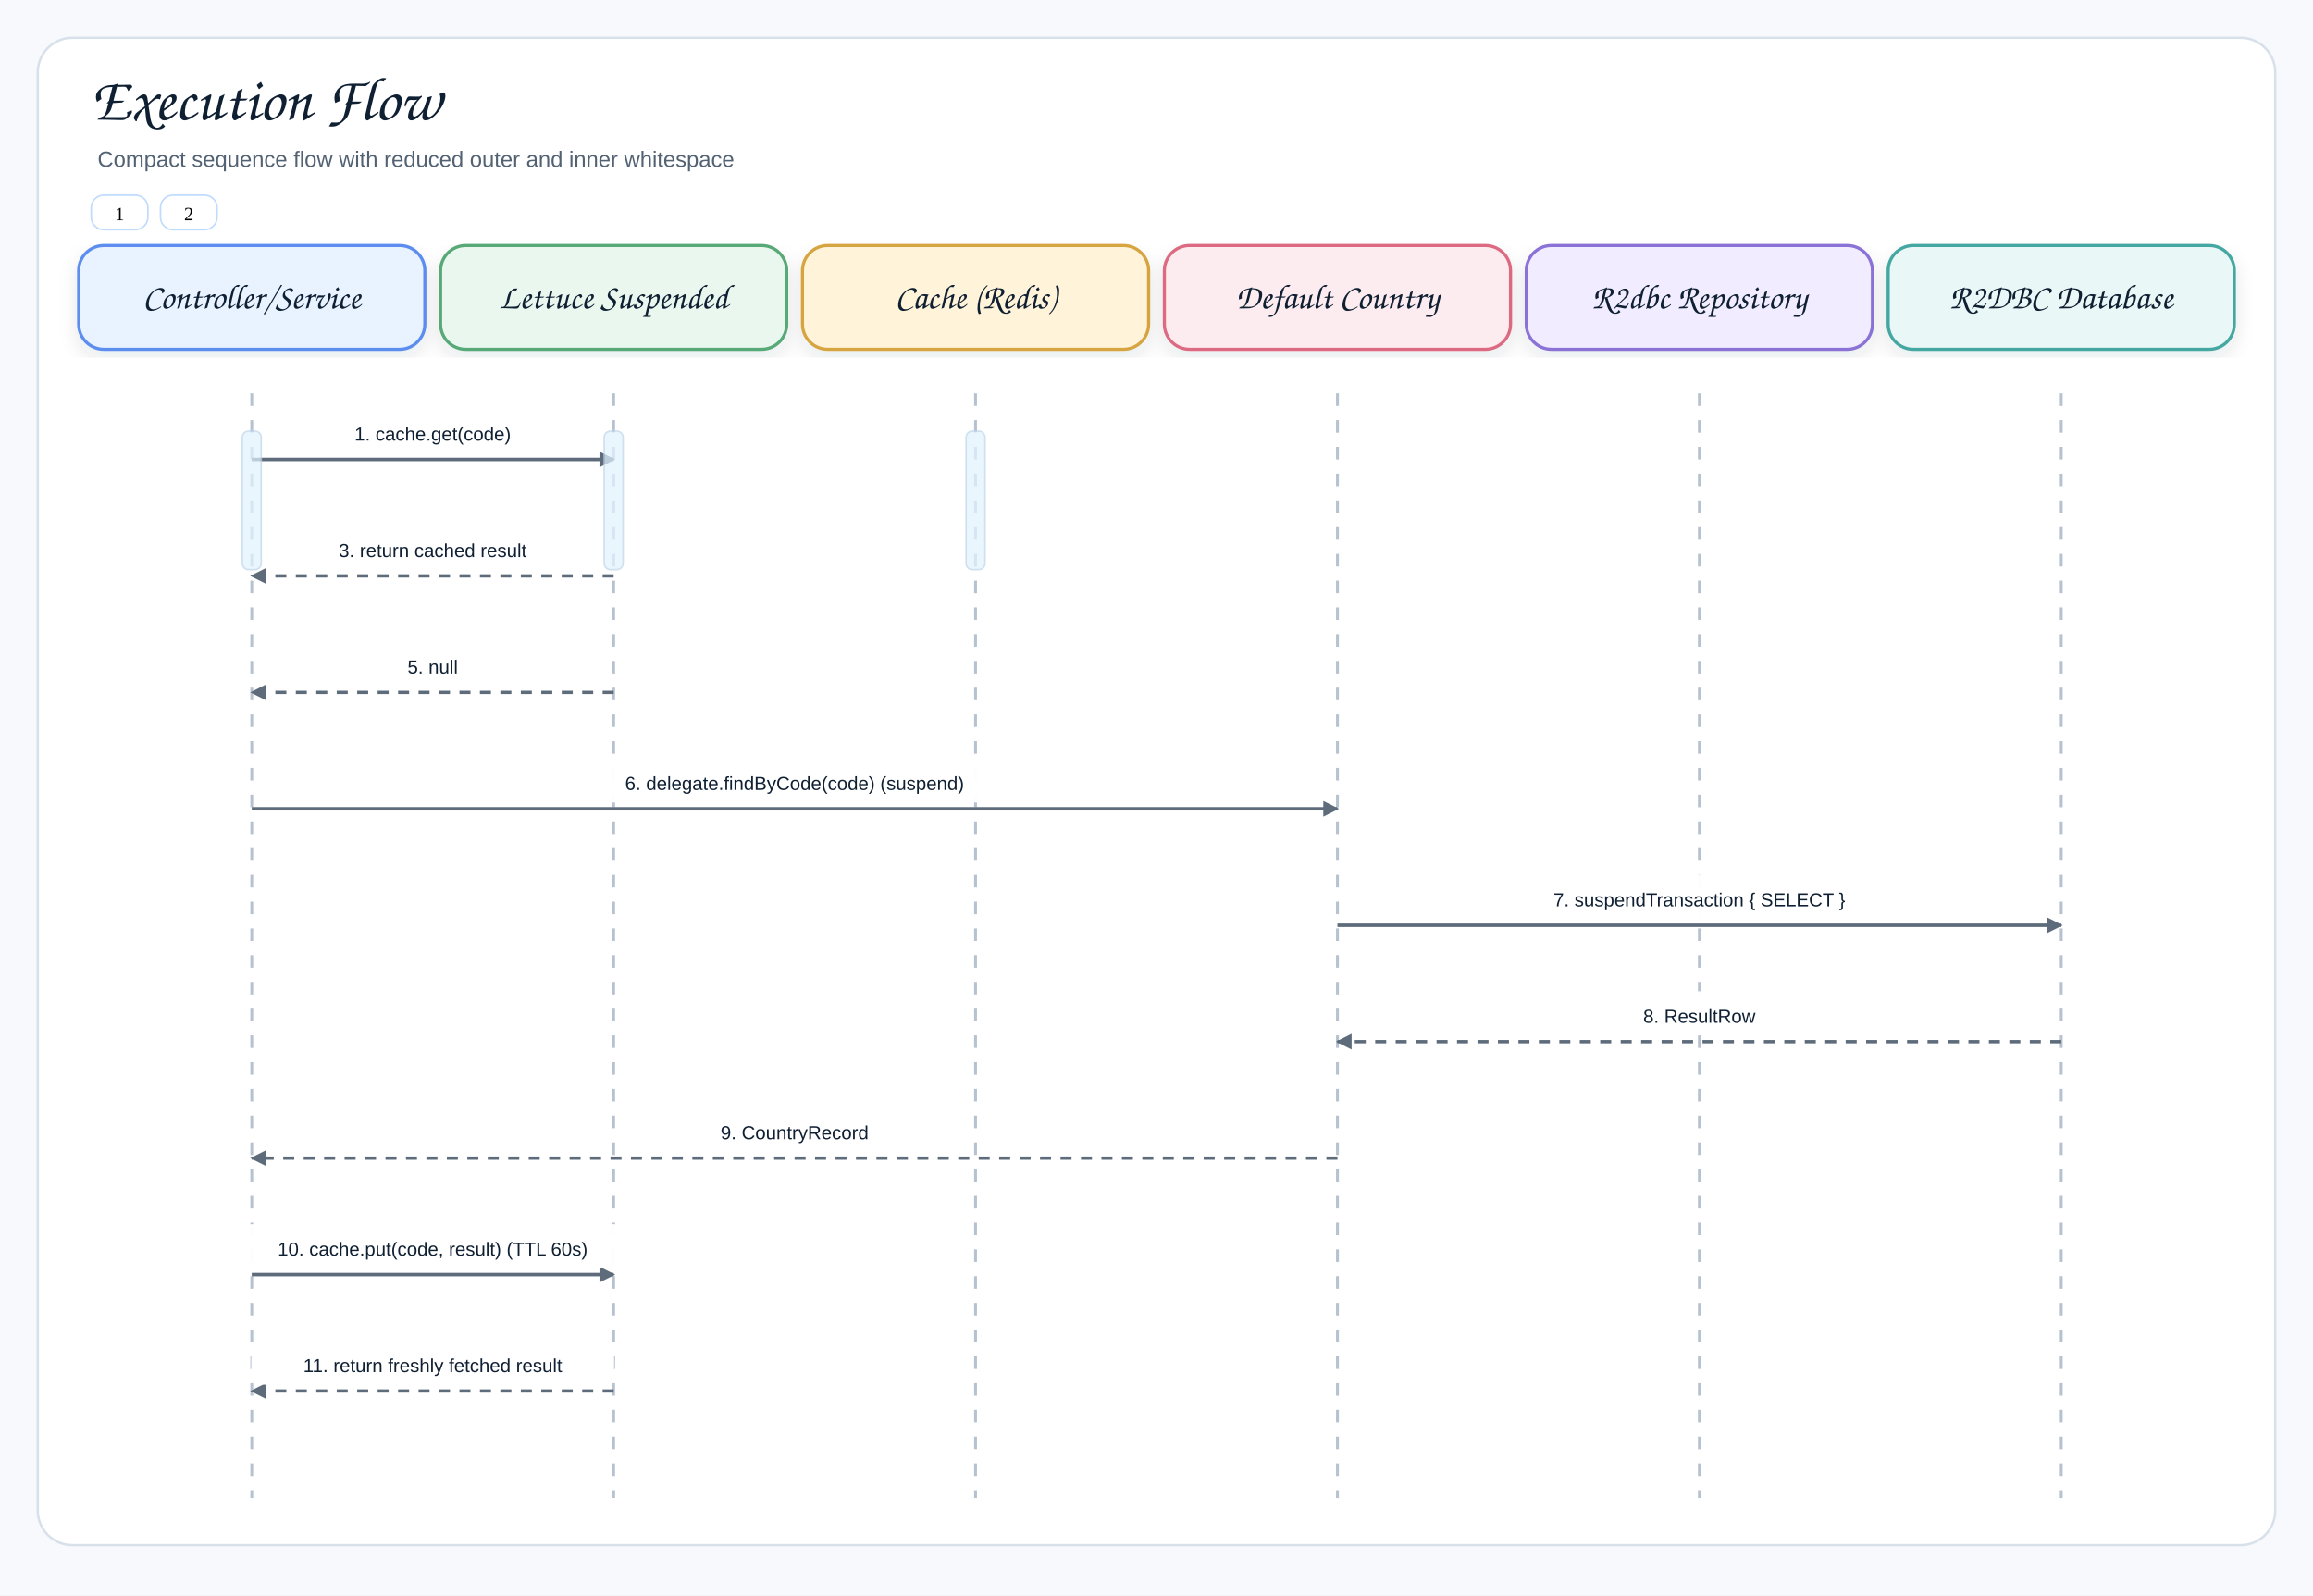
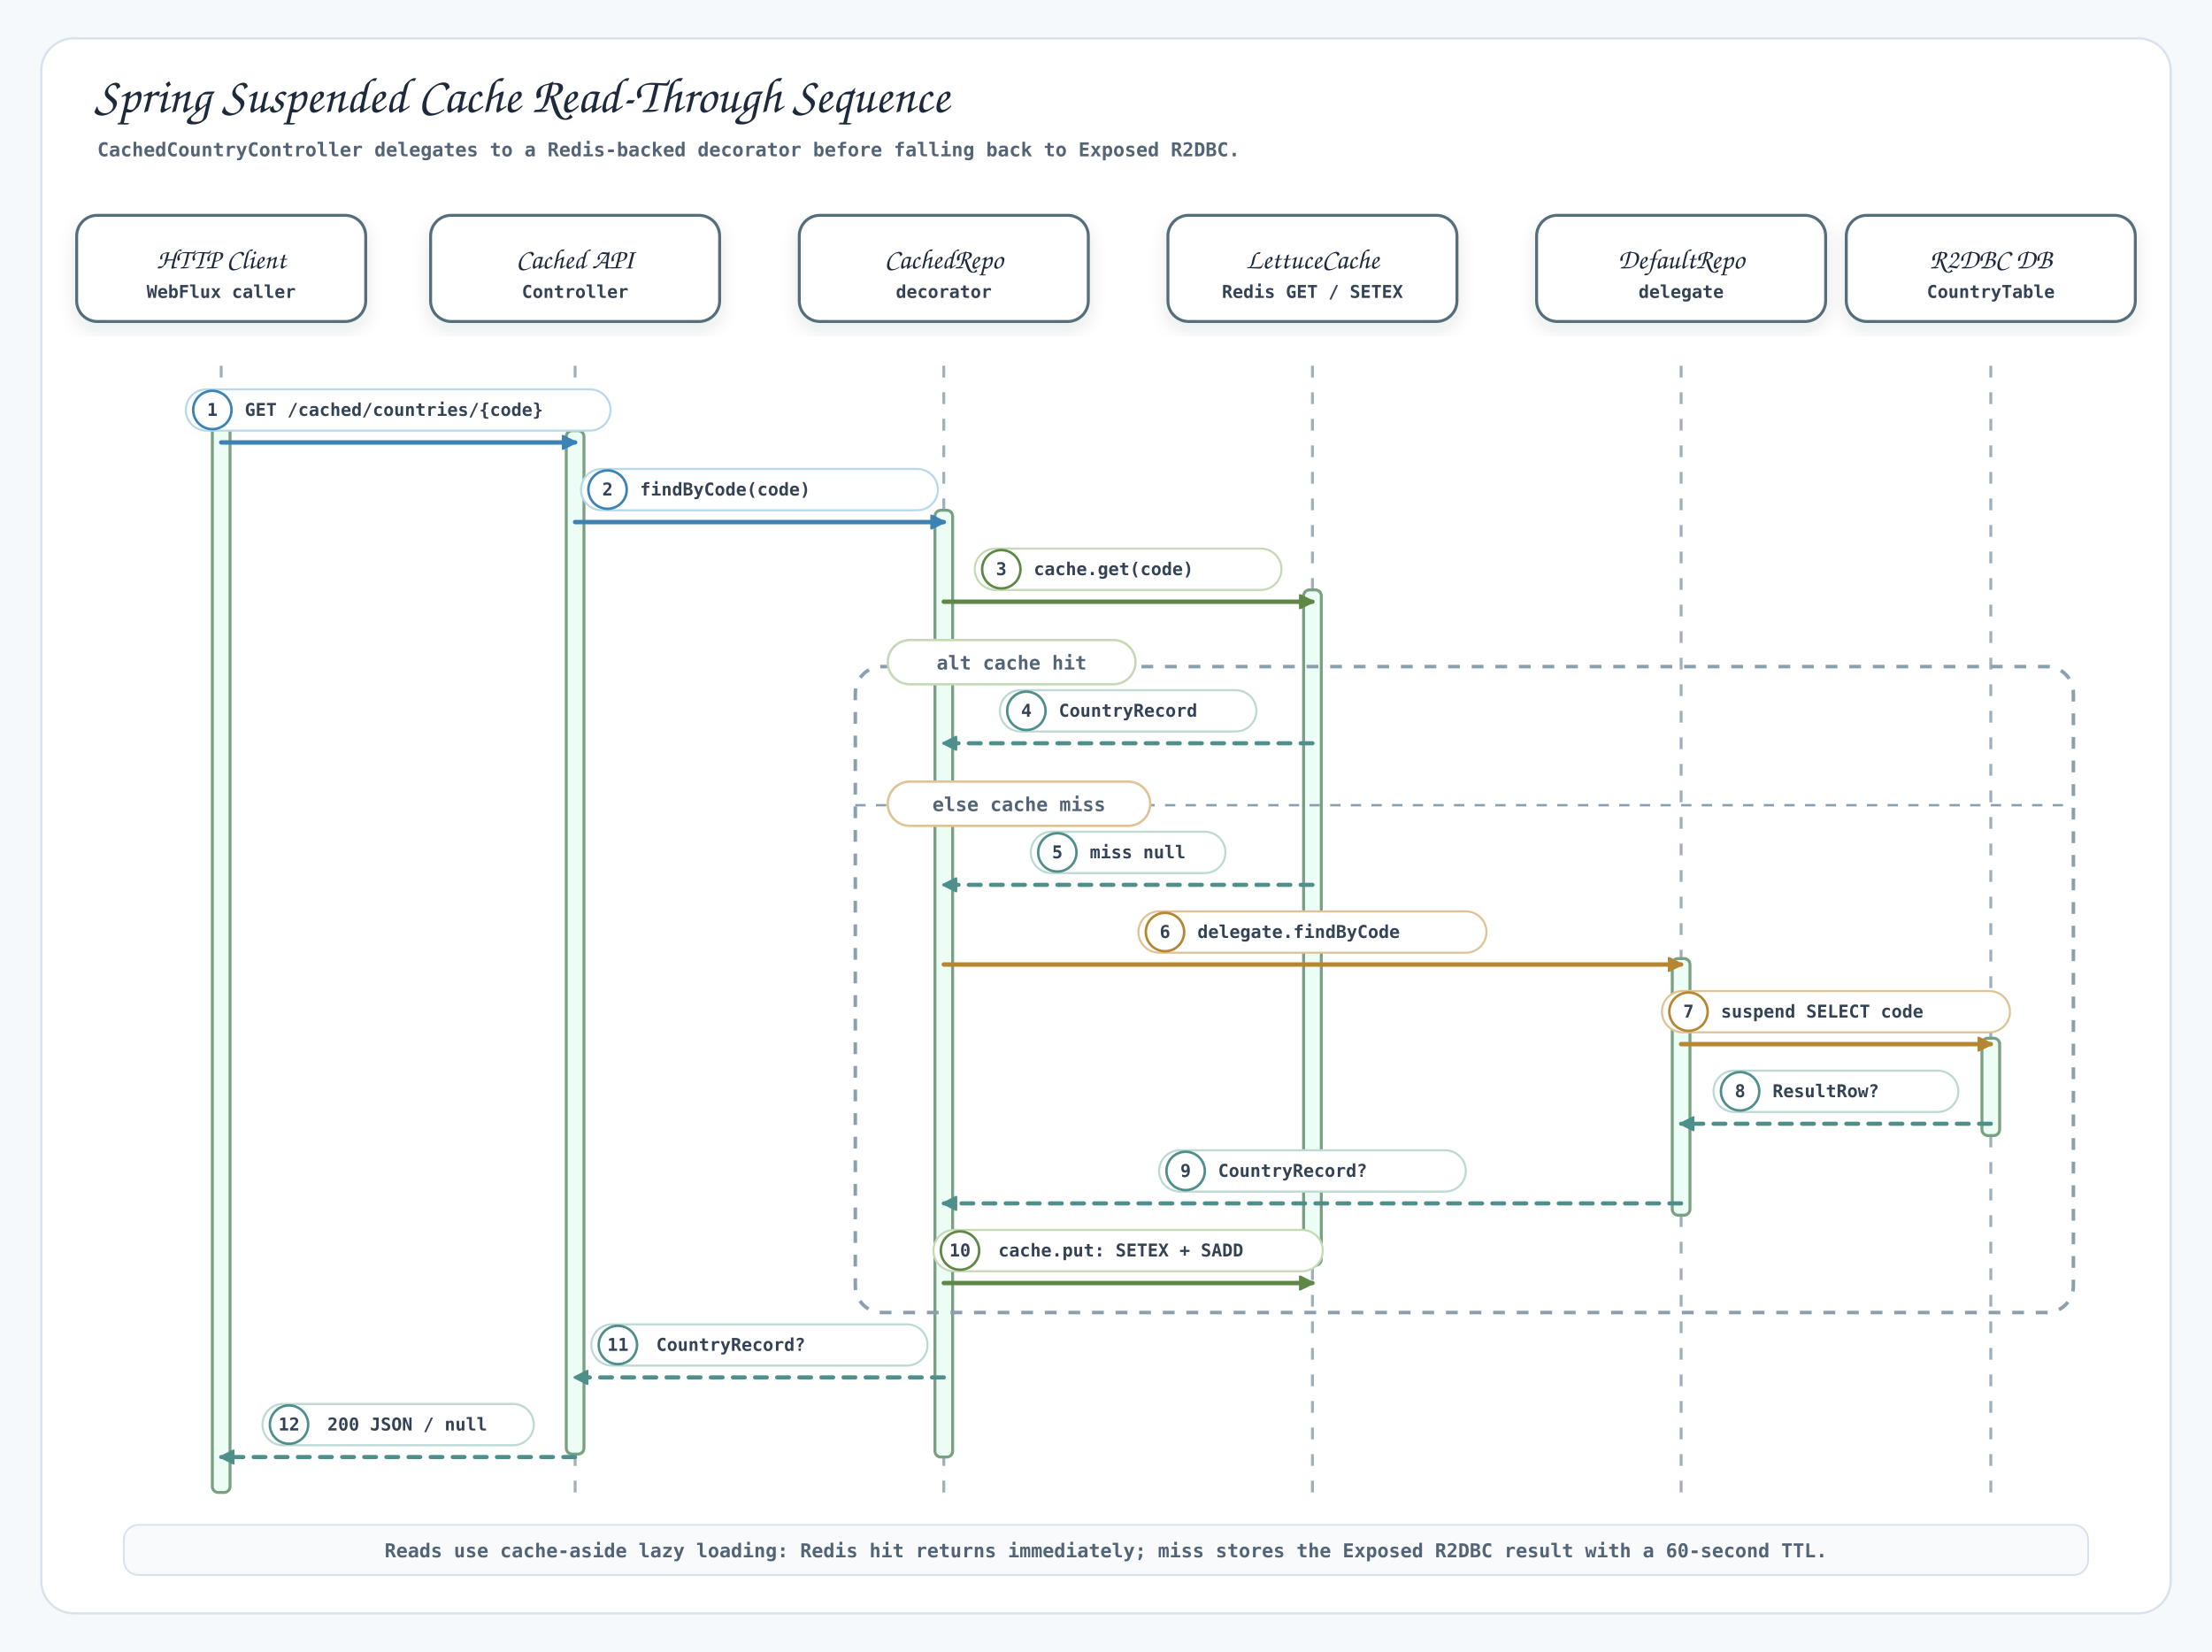
- <svg xmlns="http://www.w3.org/2000/svg" width="1470" height="1014" viewBox="0 0 1470 1014" role="img" aria-label="Execution Flow">
+ <svg xmlns="http://www.w3.org/2000/svg" width="1500" height="1120" viewBox="0 0 1500 1120" role="img" aria-label="Spring suspended cache read-through sequence">
  <defs>
-     <filter id="shadow" x="-8%" y="-8%" width="116%" height="116%">
+     <filter id="shadow" x="-8%" y="-8%" width="116%" height="122%">
      <feDropShadow dx="0" dy="5" stdDeviation="6" flood-color="#203040" flood-opacity="0.10" />
    </filter>
-     <marker id="openArrow" markerUnits="userSpaceOnUse" markerWidth="10" markerHeight="10" refX="9" refY="5" orient="auto">
-       <path d="M 0 0 L 10 5 L 0 10 Z" fill="#5D6B7A" />
+     <marker id="arrow-blue" markerUnits="userSpaceOnUse" markerWidth="10" markerHeight="10" viewBox="0 0 10 10" refX="9" refY="5" orient="auto">
+       <path d="M 0 0 L 10 5 L 0 10 Z" fill="#3c82b4" stroke="#3c82b4" stroke-width="1" stroke-dasharray="none" style="stroke-dasharray:none!important" />
    </marker>
-     <style>.canvas{fill:#F7F9FC}.frame{fill:#fff;stroke:#D8E0EA;stroke-width:1.5}.title{font-family:"Architects Daughter","Comic Sans MS","Comic Sans",cursive;font-size:39px;font-weight:400;fill:#102033}.subtitle{font-family:"Comic Sans MS","Comic Sans","Comic Neue",Arial,sans-serif;font-size:14px;font-weight:400;fill:#536273}.smallLabel{font-family:"Architects Daughter","Comic Sans MS","Comic Sans",cursive;font-size:22px;font-weight:400;fill:#102033}.strong{font-family:"Comic Sans MS","Comic Sans","Comic Neue",Arial,sans-serif;font-size:12px;font-weight:400;fill:#102033}.card{stroke-width:2;filter:url(#shadow)}.line{stroke:#5D6B7A;stroke-width:2.2;fill:none;marker-end:url(#openArrow)}.dashed{stroke:#5D6B7A;stroke-width:2.1;stroke-dasharray:7 6;fill:none;marker-end:url(#openArrow)}.lifeline{stroke:#B7C2D1;stroke-width:1.8;stroke-dasharray:8 9}.note{fill:#fff;opacity:.97}</style>
+     <marker id="arrow-green" markerUnits="userSpaceOnUse" markerWidth="10" markerHeight="10" viewBox="0 0 10 10" refX="9" refY="5" orient="auto">
+       <path d="M 0 0 L 10 5 L 0 10 Z" fill="#5f8848" stroke="#5f8848" stroke-width="1" stroke-dasharray="none" style="stroke-dasharray:none!important" />
+     </marker>
+     <marker id="arrow-amber" markerUnits="userSpaceOnUse" markerWidth="10" markerHeight="10" viewBox="0 0 10 10" refX="9" refY="5" orient="auto">
+       <path d="M 0 0 L 10 5 L 0 10 Z" fill="#b78632" stroke="#b78632" stroke-width="1" stroke-dasharray="none" style="stroke-dasharray:none!important" />
+     </marker>
+     <marker id="arrow-return" markerUnits="userSpaceOnUse" markerWidth="10" markerHeight="10" viewBox="0 0 10 10" refX="9" refY="5" orient="auto">
+       <path d="M 0 0 L 10 5 L 0 10 Z" fill="#4f8f8b" stroke="#4f8f8b" stroke-width="1" stroke-dasharray="none" style="stroke-dasharray:none!important" />
+     </marker>
+     <style>
+ .canvas{fill:#f6f9fc}
+ .frame{fill:#fff;stroke:#d7e2ec;stroke-width:1.5}
+ .title{font-family:"Architects Daughter","Comic Sans MS",cursive;font-size:34px;fill:#1e293b}
+ .subtitle,.detail,.note,.branchText{font-family:"Comic Mono","SFMono-Regular",monospace;font-size:13px;fill:#536476;font-weight:700}
+ .participantText{font-family:"Architects Daughter","Comic Sans MS",cursive;font-size:19px;fill:#1e293b}
+ .participantHint,.labelText,.num{font-family:"Comic Mono","SFMono-Regular",monospace;font-size:12px;fill:#344256;font-weight:700}
+ .card{filter:url(#shadow)}
+ .lifeline{stroke:#9fb0bf;stroke-width:2;stroke-dasharray:8 10}
+ .activation{fill:#ecfdf5;stroke:#7aa083;stroke-width:2}
+ .call{fill:none;stroke-width:3;stroke-linecap:round;stroke-linejoin:round;stroke-dasharray:none}
+ .return{fill:none;stroke-width:2.8;stroke-linecap:round;stroke-linejoin:round;stroke-dasharray:8 7}
+ .label{fill:#fff;stroke-width:1.4}
+ .labelBlue{stroke:#b8d9eb}
+ .labelGreen{stroke:#c5d9b6}
+ .labelAmber{stroke:#dfc396}
+ .labelReturn{stroke:#bdd9d3}
+ .numCircle{fill:#fff}
+ .region{fill:none;stroke:#8aa0af;stroke-width:2.4;stroke-dasharray:8 8}
+ .divider{stroke:#8aa0af;stroke-width:1.6;stroke-dasharray:7 7}
+ .branchPill{fill:#fff;stroke-width:1.6}
+ .noteBox{fill:#f8fafc;stroke:#d7e2ec;stroke-width:1.2}
+ </style>
  </defs>
-   <rect class="canvas" width="1470" height="1014" />
-   <rect class="frame" x="24" y="24" width="1422" height="958" rx="22" />
-   <text class="title" x="58" y="76">Execution Flow</text>
-   <text class="subtitle" x="62" y="106">Compact sequence flow with reduced outer and inner whitespace</text>
-   <rect class="card" x="50.0" y="156" width="220" height="66" rx="16" fill="#E8F3FF" stroke="#5B8DEF" />
-   <text class="smallLabel participant" x="160.0" y="196" text-anchor="middle">Controller/Service</text>
-   <line class="lifeline" x1="160.0" y1="250" x2="160.0" y2="952" />
-   <rect class="card" x="280.0" y="156" width="220" height="66" rx="16" fill="#EAF7EF" stroke="#58A978" />
-   <text class="smallLabel participant" x="390.0" y="196" text-anchor="middle">Lettuce Suspended</text>
-   <line class="lifeline" x1="390.0" y1="250" x2="390.0" y2="952" />
-   <rect class="card" x="510.0" y="156" width="220" height="66" rx="16" fill="#FFF3D9" stroke="#D6A441" />
-   <text class="smallLabel participant" x="620.0" y="196" text-anchor="middle">Cache (Redis)</text>
-   <line class="lifeline" x1="620.0" y1="250" x2="620.0" y2="952" />
-   <rect class="card" x="740.0" y="156" width="220" height="66" rx="16" fill="#FDECEF" stroke="#DC6B82" />
-   <text class="smallLabel participant" x="850.0" y="196" text-anchor="middle">Default Country</text>
-   <line class="lifeline" x1="850.0" y1="250" x2="850.0" y2="952" />
-   <rect class="card" x="970.0" y="156" width="220" height="66" rx="16" fill="#F1ECFF" stroke="#8A72D6" />
-   <text class="smallLabel participant" x="1080.0" y="196" text-anchor="middle">R2dbc Repository</text>
-   <line class="lifeline" x1="1080.0" y1="250" x2="1080.0" y2="952" />
-   <rect class="card" x="1200.0" y="156" width="220" height="66" rx="16" fill="#E9F7F6" stroke="#45A7A1" />
-   <text class="smallLabel participant" x="1310.0" y="196" text-anchor="middle">R2DBC Database</text>
-   <line class="lifeline" x1="1310.0" y1="250" x2="1310.0" y2="952" />
-   <path class="line" d="M160.0 292.0 L390.0 292.0" data-connector="line" />
-   <rect class="note label" x="195.0" y="260.0" width="160.0" height="28" rx="9" />
-   <text class="strong labelText" x="275.0" y="280.0" text-anchor="middle">1. cache.get(code)</text>
-   <path class="dashed" d="M390.0 366.0 L160.0 366.0" data-connector="dashed" />
-   <rect class="note label" x="190.7" y="334.0" width="168.6" height="28" rx="9" />
-   <text class="strong labelText" x="275.0" y="354.0" text-anchor="middle">3. return cached result</text>
-   <path class="dashed" d="M390.0 440.0 L160.0 440.0" data-connector="dashed" />
-   <rect class="note label" x="195.0" y="408.0" width="160.0" height="28" rx="9" />
-   <text class="strong labelText" x="275.0" y="428.0" text-anchor="middle">5. null</text>
-   <path class="line" d="M160.0 514.0 L850.0 514.0" data-connector="line" />
-   <rect class="note label" x="374.2" y="482.0" width="261.6" height="28" rx="9" />
-   <text class="strong labelText" x="505.0" y="502.0" text-anchor="middle">6. delegate.findByCode(code) (suspend)</text>
-   <path class="line" d="M850.0 588.0 L1310.0 588.0" data-connector="line" />
-   <rect class="note label" x="967.8" y="556.0" width="224.4" height="28" rx="9" />
-   <text class="strong labelText" x="1080.0" y="576.0" text-anchor="middle">7. suspendTransaction { SELECT }</text>
-   <path class="dashed" d="M1310.0 662.0 L850.0 662.0" data-connector="dashed" />
-   <rect class="note label" x="1000.0" y="630.0" width="160.0" height="28" rx="9" />
-   <text class="strong labelText" x="1080.0" y="650.0" text-anchor="middle">8. ResultRow</text>
-   <path class="dashed" d="M850.0 736.0 L160.0 736.0" data-connector="dashed" />
-   <rect class="note label" x="425.0" y="704.0" width="160.0" height="28" rx="9" />
-   <text class="strong labelText" x="505.0" y="724.0" text-anchor="middle">9. CountryRecord</text>
-   <path class="line" d="M160.0 810.0 L390.0 810.0" data-connector="line" />
-   <rect class="note label" x="147.3" y="778.0" width="255.4" height="28" rx="9" />
-   <text class="strong labelText" x="275.0" y="798.0" text-anchor="middle">10. cache.put(code, result) (TTL 60s)</text>
-   <path class="dashed" d="M390.0 884.0 L160.0 884.0" data-connector="dashed" />
-   <rect class="note label" x="159.7" y="852.0" width="230.6" height="28" rx="9" />
-   <text class="strong labelText" x="275.0" y="872.0" text-anchor="middle">11. return freshly fetched result</text>
-   <rect class="activation" x="154.0" y="274.0" width="12" height="88" rx="4" fill="#E0F2FE" stroke="#bdd4e8" opacity="0.72" />
-   <rect class="activation" x="384.0" y="274.0" width="12" height="88" rx="4" fill="#E0F2FE" stroke="#bdd4e8" opacity="0.72" />
-   <rect class="activation" x="614.0" y="274.0" width="12" height="88" rx="4" fill="#E0F2FE" stroke="#bdd4e8" opacity="0.72" />
-   <g aria-label="sequence message labels">
-     <rect x="58" y="124" width="36" height="22" rx="8" class="label" fill="#fff" stroke="#bfdbfe" />
-     <text x="76" y="140" class="num" text-anchor="middle">1</text>
-     <rect x="102" y="124" width="36" height="22" rx="8" class="label" fill="#fff" stroke="#bfdbfe" />
-     <text x="120" y="140" class="num" text-anchor="middle">2</text>
+   <rect class="canvas" width="1500" height="1120" />
+   <rect class="frame" x="28" y="26" width="1444" height="1068" rx="22" />
+   <text x="64" y="76" class="title" text-anchor="start">Spring Suspended Cache Read-Through Sequence</text>
+   <text x="66" y="106" class="subtitle" text-anchor="start">CachedCountryController delegates to a Redis-backed decorator before falling back to Exposed R2DBC.</text>
+   <g data-card="HTTP Client" data-x="52" data-y="146" data-width="196" data-height="72">
+     <rect class="card participant" x="52" y="146" width="196" height="72" rx="14" fill="#ffffff" stroke="#546e7a" stroke-width="2" />
+     <text x="150" y="182" class="participantText participant" text-anchor="middle">HTTP Client</text>
+     <text x="150" y="202" class="participantHint" text-anchor="middle">WebFlux caller</text>
  </g>
+   <line class="lifeline" x1="150" y1="248" x2="150" y2="1018" />
+   <g data-card="Cached API" data-x="292" data-y="146" data-width="196" data-height="72">
+     <rect class="card participant" x="292" y="146" width="196" height="72" rx="14" fill="#ffffff" stroke="#546e7a" stroke-width="2" />
+     <text x="390" y="182" class="participantText participant" text-anchor="middle">Cached API</text>
+     <text x="390" y="202" class="participantHint" text-anchor="middle">Controller</text>
+   </g>
+   <line class="lifeline" x1="390" y1="248" x2="390" y2="1018" />
+   <g data-card="CachedRepo" data-x="542" data-y="146" data-width="196" data-height="72">
+     <rect class="card participant" x="542" y="146" width="196" height="72" rx="14" fill="#ffffff" stroke="#546e7a" stroke-width="2" />
+     <text x="640" y="182" class="participantText participant" text-anchor="middle">CachedRepo</text>
+     <text x="640" y="202" class="participantHint" text-anchor="middle">decorator</text>
+   </g>
+   <line class="lifeline" x1="640" y1="248" x2="640" y2="1018" />
+   <g data-card="LettuceCache" data-x="792" data-y="146" data-width="196" data-height="72">
+     <rect class="card participant" x="792" y="146" width="196" height="72" rx="14" fill="#ffffff" stroke="#546e7a" stroke-width="2" />
+     <text x="890" y="182" class="participantText participant" text-anchor="middle">LettuceCache</text>
+     <text x="890" y="202" class="participantHint" text-anchor="middle">Redis GET / SETEX</text>
+   </g>
+   <line class="lifeline" x1="890" y1="248" x2="890" y2="1018" />
+   <g data-card="DefaultRepo" data-x="1042" data-y="146" data-width="196" data-height="72">
+     <rect class="card participant" x="1042" y="146" width="196" height="72" rx="14" fill="#ffffff" stroke="#546e7a" stroke-width="2" />
+     <text x="1140" y="182" class="participantText participant" text-anchor="middle">DefaultRepo</text>
+     <text x="1140" y="202" class="participantHint" text-anchor="middle">delegate</text>
+   </g>
+   <line class="lifeline" x1="1140" y1="248" x2="1140" y2="1018" />
+   <g data-card="R2DBC DB" data-x="1252" data-y="146" data-width="196" data-height="72">
+     <rect class="card participant" x="1252" y="146" width="196" height="72" rx="14" fill="#ffffff" stroke="#546e7a" stroke-width="2" />
+     <text x="1350" y="182" class="participantText participant" text-anchor="middle">R2DBC DB</text>
+     <text x="1350" y="202" class="participantHint" text-anchor="middle">CountryTable</text>
+   </g>
+   <line class="lifeline" x1="1350" y1="248" x2="1350" y2="1018" />
+   <rect class="activation" x="144" y="278" width="12" height="734" rx="4" />
+   <rect class="activation" x="384" y="292" width="12" height="694" rx="4" />
+   <rect class="activation" x="634" y="346" width="12" height="642" rx="4" />
+   <rect class="activation" x="884" y="400" width="12" height="458" rx="4" />
+   <rect class="activation" x="1134" y="650" width="12" height="174" rx="4" />
+   <rect class="activation" x="1344" y="704" width="12" height="66" rx="4" />
+   <path class="call" data-connector="seq-01" d="M 150 300 L 390 300" stroke="#3c82b4" marker-end="url(#arrow-blue)" />
+   <rect class="label labelBlue" x="126" y="264" width="288" height="28" rx="14" stroke="#b8d9eb" />
+   <circle class="numCircle" cx="144" cy="278" r="13" stroke="#3c82b4" stroke-width="1.7" />
+   <text class="num" x="144" y="282" text-anchor="middle">1</text>
+   <text class="labelText" x="166" y="282" text-anchor="start">GET /cached/countries/{code}</text>
+   <path class="call" data-connector="seq-02" d="M 390 354 L 640 354" stroke="#3c82b4" marker-end="url(#arrow-blue)" />
+   <rect class="label labelBlue" x="394" y="318" width="242" height="28" rx="14" stroke="#b8d9eb" />
+   <circle class="numCircle" cx="412" cy="332" r="13" stroke="#3c82b4" stroke-width="1.7" />
+   <text class="num" x="412" y="336" text-anchor="middle">2</text>
+   <text class="labelText" x="434" y="336" text-anchor="start">findByCode(code)</text>
+   <path class="call" data-connector="seq-03" d="M 640 408 L 890 408" stroke="#5f8848" marker-end="url(#arrow-green)" />
+   <rect class="label labelGreen" x="661" y="372" width="208" height="28" rx="14" stroke="#c5d9b6" />
+   <circle class="numCircle" cx="679" cy="386" r="13" stroke="#5f8848" stroke-width="1.7" />
+   <text class="num" x="679" y="390" text-anchor="middle">3</text>
+   <text class="labelText" x="701" y="390" text-anchor="start">cache.get(code)</text>
+   <rect class="region" x="580" y="452" width="826" height="438" rx="18" />
+   <rect class="branchPill" x="602" y="434" width="168" height="30" rx="15" stroke="#c5d9b6" />
+   <text class="branchText" x="686" y="454" text-anchor="middle">alt cache hit</text>
+   <line class="divider" x1="580" y1="546" x2="1406" y2="546" />
+   <rect class="branchPill" x="602" y="530" width="178" height="30" rx="15" stroke="#dfc396" />
+   <text class="branchText" x="691" y="550" text-anchor="middle">else cache miss</text>
+   <path class="return" data-connector="seq-04" d="M 890 504 L 640 504" stroke="#4f8f8b" marker-end="url(#arrow-return)" />
+   <rect class="label labelReturn" x="678" y="468" width="174" height="28" rx="14" stroke="#bdd9d3" />
+   <circle class="numCircle" cx="696" cy="482" r="13" stroke="#4f8f8b" stroke-width="1.7" />
+   <text class="num" x="696" y="486" text-anchor="middle">4</text>
+   <text class="labelText" x="718" y="486" text-anchor="start">CountryRecord</text>
+   <path class="return" data-connector="seq-05" d="M 890 600 L 640 600" stroke="#4f8f8b" marker-end="url(#arrow-return)" />
+   <rect class="label labelReturn" x="699" y="564" width="132" height="28" rx="14" stroke="#bdd9d3" />
+   <circle class="numCircle" cx="717" cy="578" r="13" stroke="#4f8f8b" stroke-width="1.7" />
+   <text class="num" x="717" y="582" text-anchor="middle">5</text>
+   <text class="labelText" x="739" y="582" text-anchor="start">miss null</text>
+   <path class="call" data-connector="seq-06" d="M 640 654 L 1140 654" stroke="#b78632" marker-end="url(#arrow-amber)" />
+   <rect class="label labelAmber" x="772" y="618" width="236" height="28" rx="14" stroke="#dfc396" />
+   <circle class="numCircle" cx="790" cy="632" r="13" stroke="#b78632" stroke-width="1.7" />
+   <text class="num" x="790" y="636" text-anchor="middle">6</text>
+   <text class="labelText" x="812" y="636" text-anchor="start">delegate.findByCode</text>
+   <path class="call" data-connector="seq-07" d="M 1140 708 L 1350 708" stroke="#b78632" marker-end="url(#arrow-amber)" />
+   <rect class="label labelAmber" x="1127" y="672" width="236" height="28" rx="14" stroke="#dfc396" />
+   <circle class="numCircle" cx="1145" cy="686" r="13" stroke="#b78632" stroke-width="1.7" />
+   <text class="num" x="1145" y="690" text-anchor="middle">7</text>
+   <text class="labelText" x="1167" y="690" text-anchor="start">suspend SELECT code</text>
+   <path class="return" data-connector="seq-08" d="M 1350 762 L 1140 762" stroke="#4f8f8b" marker-end="url(#arrow-return)" />
+   <rect class="label labelReturn" x="1162" y="726" width="166" height="28" rx="14" stroke="#bdd9d3" />
+   <circle class="numCircle" cx="1180" cy="740" r="13" stroke="#4f8f8b" stroke-width="1.7" />
+   <text class="num" x="1180" y="744" text-anchor="middle">8</text>
+   <text class="labelText" x="1202" y="744" text-anchor="start">ResultRow?</text>
+   <path class="return" data-connector="seq-09" d="M 1140 816 L 640 816" stroke="#4f8f8b" marker-end="url(#arrow-return)" />
+   <rect class="label labelReturn" x="786" y="780" width="208" height="28" rx="14" stroke="#bdd9d3" />
+   <circle class="numCircle" cx="804" cy="794" r="13" stroke="#4f8f8b" stroke-width="1.7" />
+   <text class="num" x="804" y="798" text-anchor="middle">9</text>
+   <text class="labelText" x="826" y="798" text-anchor="start">CountryRecord?</text>
+   <path class="call" data-connector="seq-10" d="M 640 870 L 890 870" stroke="#5f8848" marker-end="url(#arrow-green)" />
+   <rect class="label labelGreen" x="633" y="834" width="264" height="28" rx="14" stroke="#c5d9b6" />
+   <circle class="numCircle" cx="651" cy="848" r="13" stroke="#5f8848" stroke-width="1.7" />
+   <text class="num" x="651" y="852" text-anchor="middle">10</text>
+   <text class="labelText" x="677" y="852" text-anchor="start">cache.put: SETEX + SADD</text>
+   <path class="return" data-connector="seq-11" d="M 640 934 L 390 934" stroke="#4f8f8b" marker-end="url(#arrow-return)" />
+   <rect class="label labelReturn" x="401" y="898" width="228" height="28" rx="14" stroke="#bdd9d3" />
+   <circle class="numCircle" cx="419" cy="912" r="13" stroke="#4f8f8b" stroke-width="1.7" />
+   <text class="num" x="419" y="916" text-anchor="middle">11</text>
+   <text class="labelText" x="445" y="916" text-anchor="start">CountryRecord?</text>
+   <path class="return" data-connector="seq-12" d="M 390 988 L 150 988" stroke="#4f8f8b" marker-end="url(#arrow-return)" />
+   <rect class="label labelReturn" x="178" y="952" width="184" height="28" rx="14" stroke="#bdd9d3" />
+   <circle class="numCircle" cx="196" cy="966" r="13" stroke="#4f8f8b" stroke-width="1.7" />
+   <text class="num" x="196" y="970" text-anchor="middle">12</text>
+   <text class="labelText" x="222" y="970" text-anchor="start">200 JSON / null</text>
+   <rect x="84" y="1034" width="1332" height="34" rx="10" class="noteBox" />
+   <text x="750" y="1056" class="note" text-anchor="middle">Reads use cache-aside lazy loading: Redis hit returns immediately; miss stores the Exposed R2DBC result with a 60-second TTL.</text>
</svg>
